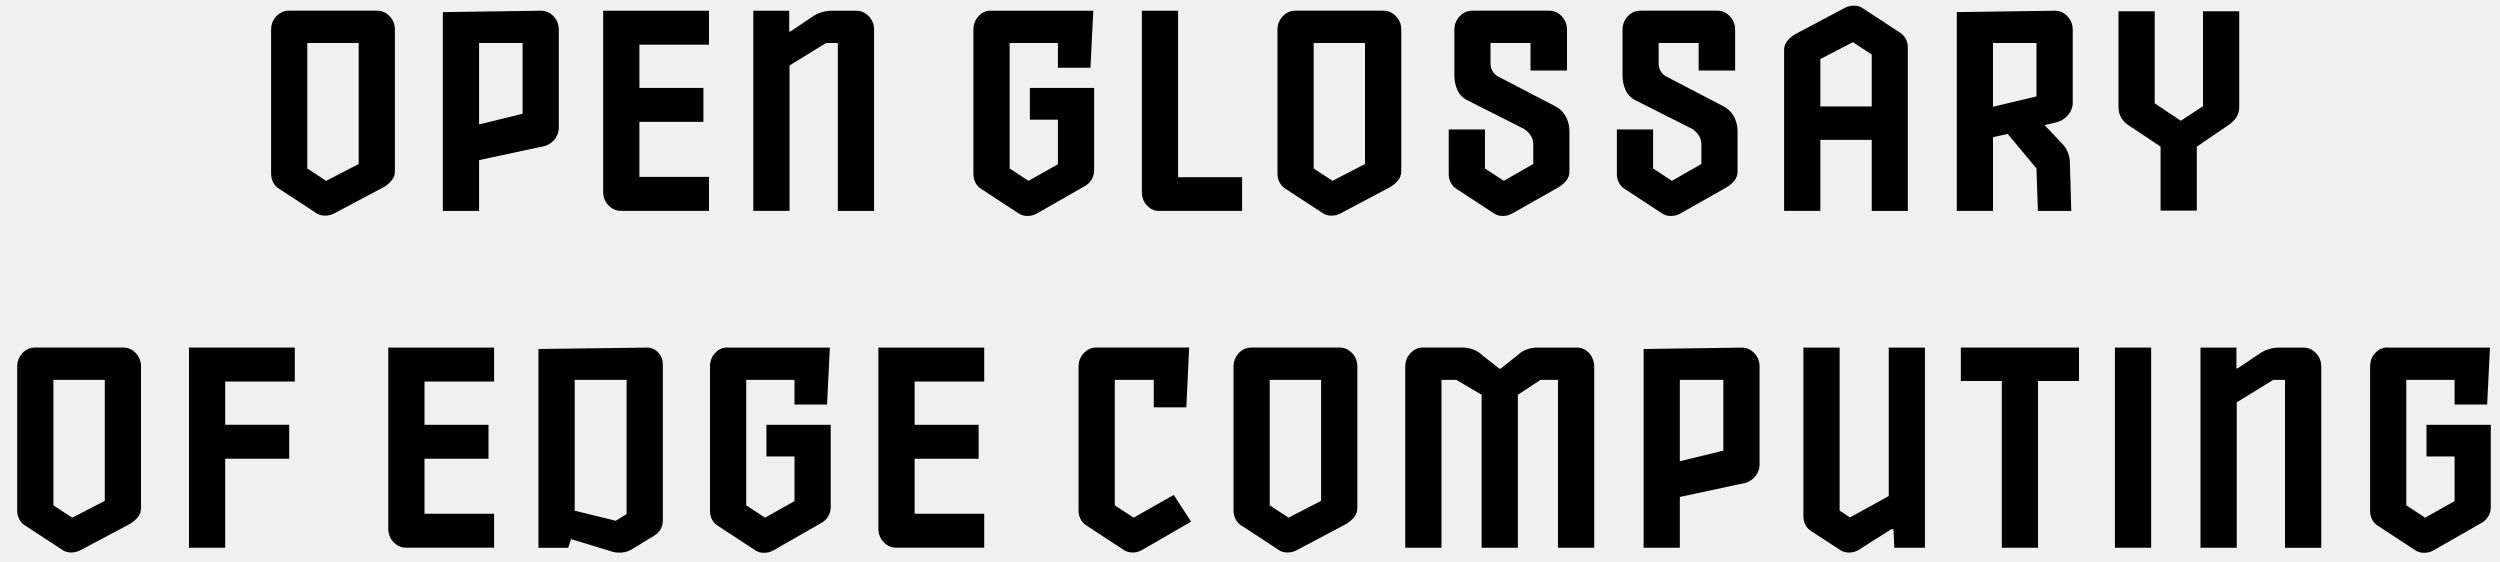
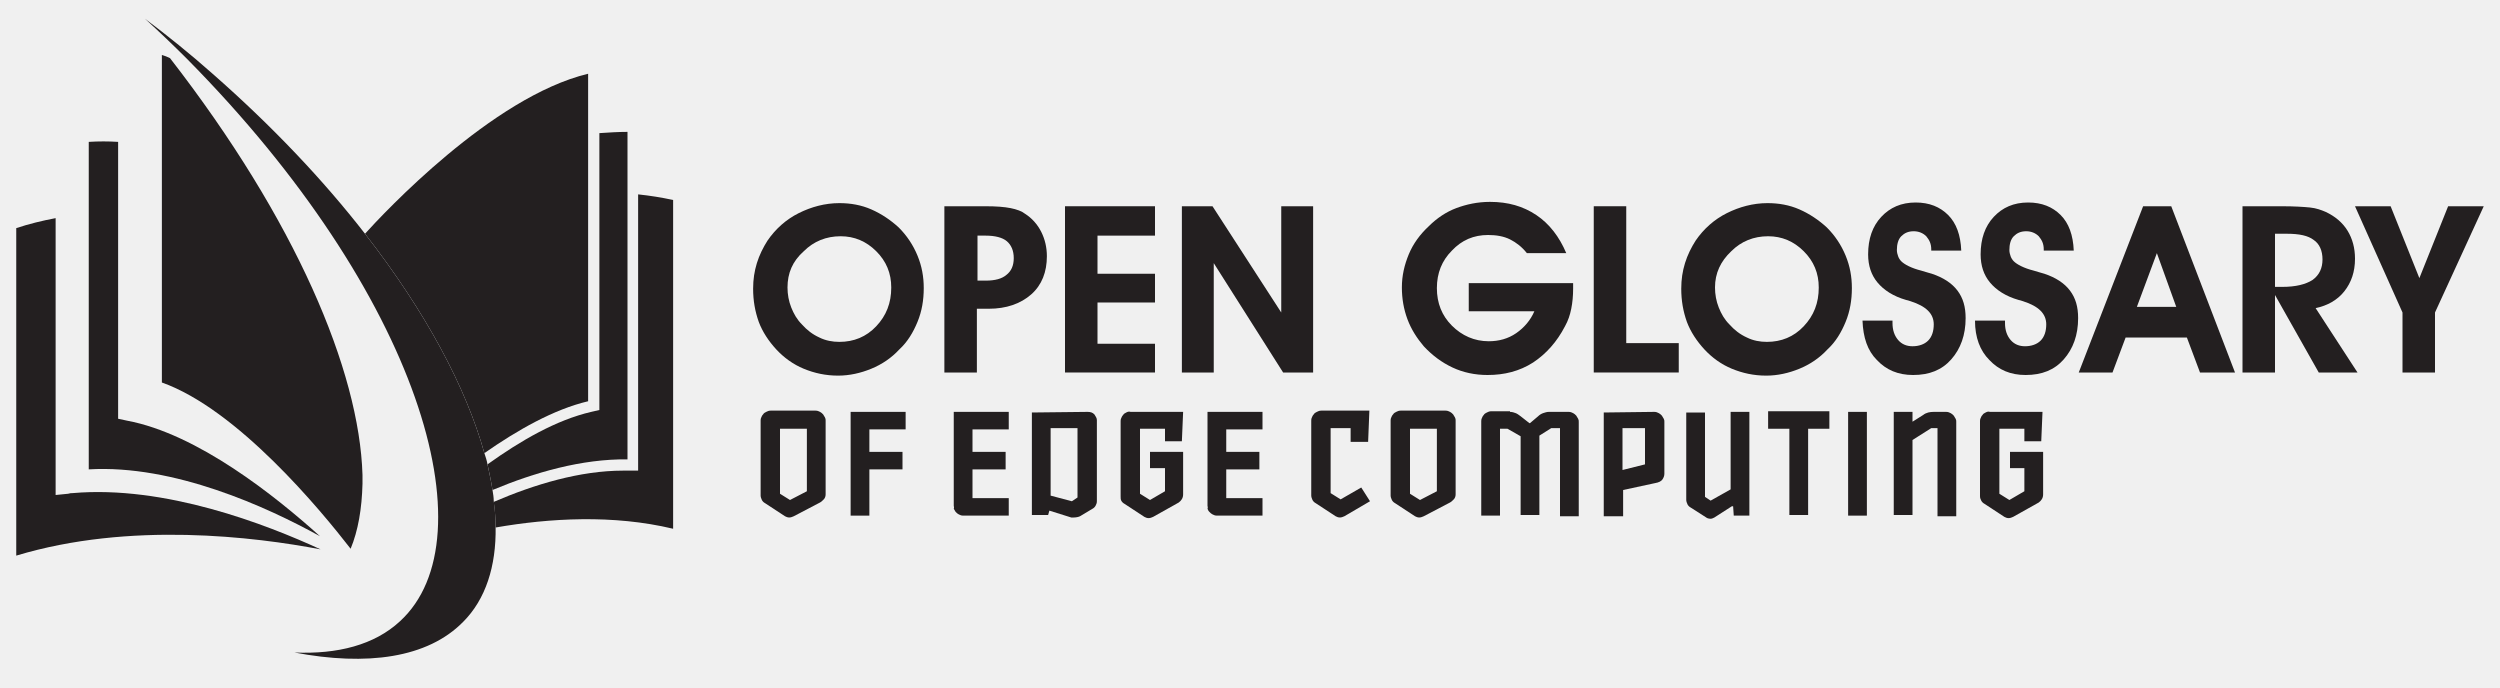
- <svg xmlns="http://www.w3.org/2000/svg" id="Layer_1" data-name="Layer 1" viewBox="0 0 648 145.67">
-   <path d="M102.35,44.18a3.585,3.585,0,0,1-.87,2.62,7.591,7.591,0,0,1-1.96,1.67L86.5,55.38a4.978,4.978,0,0,1-2.11.51,4.019,4.019,0,0,1-2.18-.51l-9.9-6.48a4.105,4.105,0,0,1-1.49-1.6,4.751,4.751,0,0,1-.55-2.26V7.51a4.875,4.875,0,0,1,1.09-2.99,5.22,5.22,0,0,1,1.46-1.24A4.263,4.263,0,0,1,75,2.77H97.63a4.263,4.263,0,0,1,2.18.51,5.196,5.196,0,0,1,1.46,1.24,4.719,4.719,0,0,1,.84,1.53,4.812,4.812,0,0,1,.25,1.46V44.18Zm-9.38-1.67V11.15H79.65V43.67l4.88,3.2Z" />
-   <path d="M114.79,54.66V3.14l25.32-.36a4.263,4.263,0,0,1,2.18.51,5.196,5.196,0,0,1,1.46,1.24,4.719,4.719,0,0,1,.84,1.53,4.812,4.812,0,0,1,.25,1.46V33.35a4.901,4.901,0,0,1-1.09,2.77,5.333,5.333,0,0,1-3.64,1.96L124.18,41.5V54.67h-9.39Zm20.67-43.51H124.18v21.1l11.28-2.77Z" />
-   <path d="M156.34,49.93V2.78h27.43v8.8H165.73V22.79h16.59v8.8H165.73V45.85h18.04v8.8h-22.7a4.263,4.263,0,0,1-2.18-.51,5.196,5.196,0,0,1-1.46-1.24,4.619,4.619,0,0,1-.84-1.53A5.014,5.014,0,0,1,156.34,49.93Z" />
-   <path d="M204.58,8.16h.29l5.53-3.71a8.944,8.944,0,0,1,5.24-1.67h6.19a4.263,4.263,0,0,1,2.18.51,5.196,5.196,0,0,1,1.46,1.24,4.719,4.719,0,0,1,.84,1.53,4.812,4.812,0,0,1,.25,1.46V54.67h-9.39V11.15h-3.06l-9.46,5.82V54.66h-9.39V2.78h9.31V8.16Z" />
-   <path d="M252.31,45.13V7.51a5.149,5.149,0,0,1,.25-1.49,4.56,4.56,0,0,1,.84-1.56,5.22,5.22,0,0,1,1.46-1.24,3.898,3.898,0,0,1,2.18-.44h26.34l-.73,14.77h-8.44v-6.4H261.7V43.67l4.88,3.2,7.64-4.29V31.01h-7.28V22.79H283.6V44.18a4.622,4.622,0,0,1-2.33,4l-12.73,7.28a4.978,4.978,0,0,1-2.11.51,4.019,4.019,0,0,1-2.18-.51l-9.9-6.48a4.105,4.105,0,0,1-1.49-1.6A4.626,4.626,0,0,1,252.31,45.13Z" />
-   <path d="M321.95,54.66H300.7a3.815,3.815,0,0,1-2.18-.44,5.196,5.196,0,0,1-1.46-1.24,4.652,4.652,0,0,1-.84-1.56,5.202,5.202,0,0,1-.25-1.49V2.78h9.39V45.93h16.59v8.73Z" />
-   <path d="M363.2,44.18a3.586,3.586,0,0,1-.87,2.62,7.591,7.591,0,0,1-1.96,1.67l-13.02,6.91a4.978,4.978,0,0,1-2.11.51,4.019,4.019,0,0,1-2.18-.51l-9.9-6.48a4.105,4.105,0,0,1-1.49-1.6,4.752,4.752,0,0,1-.55-2.26V7.51a4.875,4.875,0,0,1,1.09-2.99,5.22,5.22,0,0,1,1.46-1.24,4.263,4.263,0,0,1,2.18-.51h22.63a4.263,4.263,0,0,1,2.18.51,5.196,5.196,0,0,1,1.46,1.24,4.718,4.718,0,0,1,.84,1.53,4.811,4.811,0,0,1,.25,1.46V44.18Zm-9.39-1.67V11.15H340.5V43.67l4.88,3.2Z" />
-   <path d="M396.71,18.28V11.15H386.34v5.46a3.85,3.85,0,0,0,1.67,3.06l15.21,7.93a6.206,6.206,0,0,1,2.62,2.58,7.758,7.758,0,0,1,.95,3.82V44.26a3.585,3.585,0,0,1-.87,2.62,7.591,7.591,0,0,1-1.96,1.67l-12.22,6.91a4.978,4.978,0,0,1-2.11.51,4.019,4.019,0,0,1-2.18-.51l-9.9-6.48a4.105,4.105,0,0,1-1.49-1.6,4.752,4.752,0,0,1-.55-2.26V33.56h9.39V43.67l4.88,3.2,7.64-4.37V37.41a4.125,4.125,0,0,0-.62-2.22,6.043,6.043,0,0,0-1.64-1.71l-14.55-7.35a5.523,5.523,0,0,1-2.87-2.84,9.138,9.138,0,0,1-.76-3.57V7.51a4.875,4.875,0,0,1,1.09-2.99,5.366,5.366,0,0,1,1.46-1.24,4.276,4.276,0,0,1,2.19-.51h19.7a4.327,4.327,0,0,1,2.19.51,5.196,5.196,0,0,1,1.46,1.24,4.719,4.719,0,0,1,.84,1.53,4.847,4.847,0,0,1,.26,1.46V18.28Z" />
-   <path d="M440.29,18.28V11.15H429.92v5.46a3.85,3.85,0,0,0,1.67,3.06L446.8,27.6a6.206,6.206,0,0,1,2.62,2.58,7.758,7.758,0,0,1,.95,3.82V44.26a3.586,3.586,0,0,1-.87,2.62,7.591,7.591,0,0,1-1.96,1.67l-12.22,6.91a4.978,4.978,0,0,1-2.11.51,4.019,4.019,0,0,1-2.18-.51l-9.9-6.48a4.105,4.105,0,0,1-1.49-1.6,4.752,4.752,0,0,1-.55-2.26V33.56h9.39V43.67l4.88,3.2,7.64-4.37V37.41a4.125,4.125,0,0,0-.62-2.22,6.043,6.043,0,0,0-1.64-1.71l-14.55-7.35a5.523,5.523,0,0,1-2.87-2.84,9.138,9.138,0,0,1-.76-3.57V7.51a4.875,4.875,0,0,1,1.09-2.99,5.366,5.366,0,0,1,1.46-1.24,4.276,4.276,0,0,1,2.19-.51h19.7a4.327,4.327,0,0,1,2.19.51,5.196,5.196,0,0,1,1.46,1.24,4.718,4.718,0,0,1,.84,1.53,4.847,4.847,0,0,1,.26,1.46V18.28Z" />
-   <path d="M485.15,54.66V36.25H471.83V54.66h-9.39V13.18a3.585,3.585,0,0,1,.87-2.62,7.792,7.792,0,0,1,1.96-1.67l13.02-6.91a4.978,4.978,0,0,1,2.11-.51,4.019,4.019,0,0,1,2.18.51l9.9,6.48a4.105,4.105,0,0,1,1.49,1.6,4.745,4.745,0,0,1,.54,2.26V54.67H485.15Zm0-40.53-4.88-3.2-8.44,4.37V27.6h13.32Z" />
-   <path d="M528.22,54.66l-.36-10.99-8.73-10.48,2.84,1.16-7.13,1.6,1.75-2.91V54.65H507.2V3.14l25.32-.36a4.263,4.263,0,0,1,2.18.51,5.196,5.196,0,0,1,1.46,1.24,4.72,4.72,0,0,1,.84,1.53,4.812,4.812,0,0,1,.25,1.46V26.95a4.797,4.797,0,0,1-1.13,2.76,5.963,5.963,0,0,1-3.6,2.11l-3.71.87.36-1.09,5.38,5.68a7.199,7.199,0,0,1,1.96,4.66l.36,12.73H528.22Zm-.36-43.51H516.58V27.67l11.28-2.69Z" />
-   <path d="M560.02,54.58V38l-8.29-5.53a5.47,5.47,0,0,1-2.62-4.8V2.92h9.39V26.79l6.77,4.51,5.75-3.78V2.92h9.39V27.66a4.881,4.881,0,0,1-.73,2.73,7.578,7.578,0,0,1-2.11,2.07L569.41,38V54.59H560.02Z" />
-   <path d="M36.54,131.49a3.585,3.585,0,0,1-.87,2.62,7.591,7.591,0,0,1-1.96,1.67l-13.02,6.91a4.978,4.978,0,0,1-2.11.51,4.019,4.019,0,0,1-2.18-.51l-9.9-6.48a4.105,4.105,0,0,1-1.49-1.6,4.751,4.751,0,0,1-.55-2.26V94.82a4.875,4.875,0,0,1,1.09-2.99,5.22,5.22,0,0,1,1.46-1.24,4.263,4.263,0,0,1,2.18-.51H31.82a4.263,4.263,0,0,1,2.18.51,5.196,5.196,0,0,1,1.46,1.24,4.719,4.719,0,0,1,.84,1.53,4.862,4.862,0,0,1,.25,1.46v36.67Zm-9.38-1.67V98.46H13.84v32.52l4.88,3.2Z" />
-   <path d="M48.98,141.97V90.09H76.41v8.8H58.37V110.1H74.96v8.8H58.37v23.07Z" />
-   <path d="M100.64,137.24V90.09h27.43v8.8H110.03V110.1h16.59v8.8H110.03v14.26h18.04v8.8h-22.7a4.263,4.263,0,0,1-2.18-.51,5.196,5.196,0,0,1-1.46-1.24,4.619,4.619,0,0,1-.84-1.53A4.958,4.958,0,0,1,100.64,137.24Z" />
-   <path d="M139.57,141.97V90.46l27.8-.36a4.058,4.058,0,0,1,3.31,1.35,4.335,4.335,0,0,1,1.13,2.8v40.6a4.638,4.638,0,0,1-.55,2.26,4.105,4.105,0,0,1-1.49,1.6l-6.33,3.86a5.857,5.857,0,0,1-3.13.66,6.5,6.5,0,0,1-1.31-.15l-10.99-3.35-.73,2.26h-7.71Zm20.01-6.98,2.84-1.75V98.46H148.96v33.91Z" />
-   <path d="M184.03,132.44V94.82a5.149,5.149,0,0,1,.25-1.49,4.56,4.56,0,0,1,.84-1.56,5.219,5.219,0,0,1,1.46-1.24,3.898,3.898,0,0,1,2.18-.44H215.1l-.73,14.77h-8.44v-6.4H193.42v32.52l4.88,3.2,7.64-4.29V118.32h-7.28V110.1h16.66v21.39a4.621,4.621,0,0,1-2.33,4l-12.73,7.28a4.978,4.978,0,0,1-2.11.51,4.019,4.019,0,0,1-2.18-.51l-9.9-6.48a4.105,4.105,0,0,1-1.49-1.6A4.572,4.572,0,0,1,184.03,132.44Z" />
-   <path d="M227.68,137.24V90.09h27.43v8.8H237.07V110.1h16.59v8.8H237.07v14.26h18.04v8.8h-22.7a4.263,4.263,0,0,1-2.18-.51,5.196,5.196,0,0,1-1.46-1.24,4.619,4.619,0,0,1-.84-1.53A4.959,4.959,0,0,1,227.68,137.24Z" />
-   <path d="M299.06,105.59V98.46H288.95v32.52l4.88,3.2,10.4-5.89,4.51,6.91-12.95,7.49a4.978,4.978,0,0,1-2.11.51,4.019,4.019,0,0,1-2.18-.51l-9.9-6.48a4.105,4.105,0,0,1-1.49-1.6,4.751,4.751,0,0,1-.55-2.26V94.82a4.875,4.875,0,0,1,1.09-2.99,5.22,5.22,0,0,1,1.46-1.24,4.263,4.263,0,0,1,2.18-.51h23.94l-.73,15.5h-8.44Z" />
-   <path d="M351.81,131.49a3.585,3.585,0,0,1-.87,2.62,7.591,7.591,0,0,1-1.96,1.67l-13.02,6.91a4.978,4.978,0,0,1-2.11.51,4.019,4.019,0,0,1-2.18-.51l-9.9-6.48a4.105,4.105,0,0,1-1.49-1.6,4.751,4.751,0,0,1-.55-2.26V94.82a4.875,4.875,0,0,1,1.09-2.99,5.22,5.22,0,0,1,1.46-1.24,4.263,4.263,0,0,1,2.18-.51h22.63a4.263,4.263,0,0,1,2.18.51,5.196,5.196,0,0,1,1.46,1.24,4.718,4.718,0,0,1,.84,1.53,4.862,4.862,0,0,1,.25,1.46v36.67Zm-9.38-1.67V98.46H329.11v32.52l4.88,3.2Z" />
-   <path d="M379.03,90.09a7.86,7.86,0,0,1,2.95.54,7.093,7.093,0,0,1,2.36,1.56l4.29,3.35h.36l4.22-3.35a6.984,6.984,0,0,1,2.37-1.56,7.86,7.86,0,0,1,2.95-.54h10.04a4.263,4.263,0,0,1,2.18.51,4.762,4.762,0,0,1,1.42,1.24,5.221,5.221,0,0,1,.8,1.53,4.862,4.862,0,0,1,.25,1.46v47.15h-9.39V98.46h-4.51l-5.89,3.86v39.66h-9.39V102.32l-6.55-3.86h-3.86v43.51h-9.39V94.82a4.875,4.875,0,0,1,1.09-2.99,5.22,5.22,0,0,1,1.46-1.24,4.263,4.263,0,0,1,2.18-.51H379.03Z" />
-   <path d="M426.03,141.97V90.46l25.32-.36a4.263,4.263,0,0,1,2.18.51,5.196,5.196,0,0,1,1.46,1.24,4.719,4.719,0,0,1,.84,1.53,4.862,4.862,0,0,1,.25,1.46v25.83a4.849,4.849,0,0,1-1.09,2.76,5.372,5.372,0,0,1-3.64,1.96l-15.94,3.42v13.17h-9.38Zm20.66-43.51H435.41v21.1l11.28-2.76Z" />
-   <path d="M498.94,90.09v51.88h-7.93l-.22-4.8h-.58l-8.73,5.53a4.715,4.715,0,0,1-1.96.51,4.147,4.147,0,0,1-2.33-.51l-7.71-5.02a4.105,4.105,0,0,1-1.49-1.6,4.752,4.752,0,0,1-.55-2.26V90.09h9.39v42.27l2.69,1.75,10.04-5.53V90.09Z" />
-   <path d="M518.87,141.97V98.75H508.25V90.09h30.63v8.66H528.26v43.22Z" />
-   <path d="M557.58,90.09v51.88h-9.39V90.09Z" />
-   <path d="M579.7,95.48h.29l5.53-3.71a8.944,8.944,0,0,1,5.24-1.67h6.18a4.263,4.263,0,0,1,2.18.51,5.196,5.196,0,0,1,1.46,1.24,4.72,4.72,0,0,1,.84,1.53,4.862,4.862,0,0,1,.25,1.46v47.15h-9.39V98.46h-3.06l-9.46,5.82v37.69h-9.39V90.09h9.31v5.39Z" />
-   <path d="M614.33,132.44V94.82a5.149,5.149,0,0,1,.25-1.49,4.56,4.56,0,0,1,.84-1.56,5.22,5.22,0,0,1,1.46-1.24,3.898,3.898,0,0,1,2.18-.44h26.34l-.73,14.77h-8.44v-6.4h-12.52v32.52l4.88,3.2,7.64-4.29V118.32h-7.28V110.1h16.66v21.39a4.621,4.621,0,0,1-2.33,4l-12.73,7.28a4.978,4.978,0,0,1-2.11.51,4.019,4.019,0,0,1-2.18-.51l-9.9-6.48a4.105,4.105,0,0,1-1.49-1.6A4.793,4.793,0,0,1,614.33,132.44Z" />
+ <svg xmlns="http://www.w3.org/2000/svg" version="1.1" id="Layer_1" x="0px" y="0px" viewBox="0 0 400 110" style="enable-background:new 0 0 400 110;" xml:space="preserve">
+   <style type="text/css">
+ 	.st0{fill:#FFFFFF;}
+ 	.st1{fill:#231F20;}
+ 	.st2{fill:#EAEDEF;}
+ 	.st3{fill:#9163CC;}
+ 	.st4{fill:#1ECECA;}
+ 	.st5{fill:#D3D2D2;}
+ </style>
+   <g>
+     <g id="XMLID_630_">
+       <g id="XMLID_631_">
+         <path id="XMLID_638_" class="st1" d="M102.1,31.1v44.2l-1.8,0c-0.2,0-0.4,0-0.6,0c-6.9,0-14.2,2.2-20.7,5     c0.2,1.4,0.3,2.8,0.3,4.1c8.6-1.5,18.8-2.1,28.4,0.2V32C105.9,31.6,104,31.3,102.1,31.1z" />
+         <path id="XMLID_637_" class="st1" d="M100.4,73.5V21.1c-1.5,0-3,0.1-4.5,0.2v44.3l-1.3,0.3C89,67.2,83.3,70.5,78,74.3     c0.3,1.4,0.6,2.8,0.8,4.1C85.5,75.6,93.1,73.4,100.4,73.5z" />
+         <path id="XMLID_636_" class="st1" d="M94.1,64.2V11.8c-15.4,3.7-32.8,22.4-35.7,25.6C68.2,50,74.6,62.1,77.5,72.5     C82.8,68.8,88.6,65.5,94.1,64.2z" />
+         <path id="XMLID_635_" class="st1" d="M11.6,78.9c-0.2,0-0.4,0-0.7,0.1l-2,0.2V34.9c-2.1,0.4-4.2,0.9-6.3,1.6v52.4     c18.2-5.5,38.2-3,48.7-1C42.6,83.9,26.4,77.6,11.6,78.9z" />
+         <path id="XMLID_634_" class="st1" d="M51.2,85.8c-7.1-6.4-19.6-16.4-30.9-18.5L18.9,67V22.7c-1.6-0.1-3.1-0.1-4.7,0v52.4     C27.8,74.3,42.7,81.1,51.2,85.8z" />
+         <path id="XMLID_633_" class="st1" d="M58,77.4V76C57.5,59.3,47.3,35.2,27.2,9.3c-0.4-0.2-0.9-0.4-1.3-0.5v52.4     c12.1,4.3,25.4,20.4,30.2,26.6C57.3,84.9,57.9,81.4,58,77.4z" />
+         <path id="XMLID_632_" class="st1" d="M78.8,78.4c-0.2-1.3-0.5-2.7-0.8-4.1c-0.1-0.6-0.3-1.2-0.5-1.8C74.6,62.1,68.2,50,58.4,37.4     c-6.6-8.5-14.8-17.2-24.5-25.7c-3.5-3.1-7.1-6-10.7-8.7c2.3,2.1,4.5,4.2,6.7,6.4C67.2,47.1,78.5,86.1,64,99.4     c-4.1,3.8-10,5.3-16.9,5c11.6,2.2,21.3,0.9,27-4.9c3.6-3.6,5.3-8.9,5.2-15.2c0-1.3-0.1-2.7-0.3-4.1C79,79.6,78.9,79,78.8,78.4z" />
+       </g>
+     </g>
+     <g>
+       <g id="XMLID_600_">
+         <path id="XMLID_627_" class="st1" d="M120.5,46.2c0-1.5,0.2-2.8,0.6-4.1c0.4-1.3,1-2.5,1.7-3.6c1.3-1.9,3-3.4,5-4.4     c2-1,4.2-1.6,6.5-1.6c1.8,0,3.5,0.3,5.1,1c1.6,0.7,3.1,1.7,4.4,2.9c1.3,1.3,2.3,2.8,3,4.5c0.7,1.7,1,3.4,1,5.2     c0,1.9-0.3,3.7-1,5.4c-0.7,1.7-1.6,3.2-2.9,4.4c-1.3,1.4-2.8,2.4-4.5,3.1c-1.7,0.7-3.5,1.1-5.3,1.1c-2,0-3.8-0.4-5.5-1.1     c-1.7-0.7-3.2-1.8-4.4-3.1c-1.2-1.3-2.2-2.8-2.8-4.4C120.8,49.8,120.5,48.1,120.5,46.2z M126,46c0,1.1,0.2,2.2,0.6,3.2     c0.4,1,0.9,1.9,1.7,2.7c0.8,0.9,1.7,1.6,2.8,2.1c1,0.5,2.1,0.7,3.2,0.7c2.3,0,4.3-0.8,5.9-2.5c1.6-1.7,2.4-3.7,2.4-6.2     c0-2.3-0.8-4.2-2.4-5.8c-1.6-1.6-3.5-2.4-5.7-2.4c-2.3,0-4.3,0.8-5.9,2.4C126.8,41.8,126,43.7,126,46z" />
+         <path id="XMLID_624_" class="st1" d="M156.3,59.6h-5.2V33h6.6c1.7,0,3,0.1,4,0.3c1,0.2,1.8,0.5,2.3,0.9c1.1,0.7,2,1.7,2.6,2.9     c0.6,1.2,0.9,2.5,0.9,3.9c0,2.5-0.8,4.6-2.5,6.1c-1.7,1.5-4,2.3-6.8,2.3h-1.9V59.6z M156.3,44.9h1.4c1.5,0,2.6-0.3,3.3-0.9     c0.8-0.6,1.2-1.5,1.2-2.7c0-1.2-0.4-2.1-1.1-2.7c-0.7-0.6-1.9-0.9-3.4-0.9h-1.3V44.9z" />
+         <path id="XMLID_622_" class="st1" d="M184.8,59.6h-14.4V33h14.4v4.7h-9.2v6.1h9.2v4.6h-9.2v6.6h9.2V59.6z" />
+         <path id="XMLID_620_" class="st1" d="M194.2,59.6h-5.1V33h4.9l11,17V33h5.1v26.6h-4.8l-11.1-17.5V59.6z" />
+         <path id="XMLID_618_" class="st1" d="M251.7,45.4c0,0.1,0,0.2,0,0.4c0,0.2,0,0.4,0,0.4c0,1.1-0.1,2.2-0.3,3.2     c-0.2,1-0.5,1.9-1,2.8c-1.3,2.5-3,4.4-5.1,5.8c-2.2,1.4-4.6,2-7.3,2c-2,0-3.9-0.4-5.6-1.2c-1.7-0.8-3.2-1.9-4.6-3.4     c-1.1-1.3-2-2.7-2.6-4.3c-0.6-1.6-0.9-3.3-0.9-5.1c0-1.9,0.4-3.6,1.1-5.3c0.7-1.7,1.8-3.2,3.2-4.5c1.3-1.3,2.8-2.3,4.4-2.9     c1.6-0.6,3.4-1,5.4-1c2.9,0,5.3,0.7,7.4,2.1c2.1,1.4,3.7,3.5,4.8,6.1h-6.3c-0.8-1-1.7-1.7-2.7-2.2c-1-0.5-2.2-0.7-3.5-0.7     c-2.3,0-4.2,0.8-5.8,2.5c-1.6,1.6-2.4,3.6-2.4,6c0,2.4,0.8,4.4,2.4,6c1.6,1.6,3.6,2.5,5.9,2.5c1.6,0,3.1-0.4,4.4-1.3     c1.3-0.9,2.3-2.1,2.9-3.5h-10.5v-4.5H251.7z" />
+         <path id="XMLID_616_" class="st1" d="M268.5,59.6H255V33h5.2v21.9h8.4V59.6z" />
+         <path id="XMLID_613_" class="st1" d="M269,46.2c0-1.5,0.2-2.8,0.6-4.1c0.4-1.3,1-2.5,1.7-3.6c1.3-1.9,3-3.4,5-4.4     c2-1,4.2-1.6,6.5-1.6c1.8,0,3.5,0.3,5.1,1c1.6,0.7,3.1,1.7,4.4,2.9c1.3,1.3,2.3,2.8,3,4.5c0.7,1.7,1,3.4,1,5.2     c0,1.9-0.3,3.7-1,5.4c-0.7,1.7-1.6,3.2-2.9,4.4c-1.3,1.4-2.8,2.4-4.5,3.1c-1.7,0.7-3.5,1.1-5.3,1.1c-2,0-3.8-0.4-5.5-1.1     c-1.7-0.7-3.2-1.8-4.4-3.1c-1.2-1.3-2.2-2.8-2.8-4.4C269.3,49.8,269,48.1,269,46.2z M274.4,46c0,1.1,0.2,2.2,0.6,3.2     c0.4,1,0.9,1.9,1.7,2.7c0.8,0.9,1.7,1.6,2.8,2.1c1,0.5,2.1,0.7,3.2,0.7c2.3,0,4.3-0.8,5.9-2.5c1.6-1.7,2.4-3.7,2.4-6.2     c0-2.3-0.8-4.2-2.4-5.8c-1.6-1.6-3.5-2.4-5.7-2.4c-2.3,0-4.3,0.8-5.9,2.4C275.3,41.8,274.4,43.7,274.4,46z" />
+         <path id="XMLID_611_" class="st1" d="M298,51.3l4.8,0v0.4c0,1.1,0.3,2,0.9,2.7c0.6,0.7,1.4,1,2.3,1c1,0,1.9-0.3,2.5-0.9     c0.6-0.6,0.9-1.5,0.9-2.6c0-1.7-1.2-2.9-3.7-3.7c-0.3-0.1-0.6-0.2-0.7-0.2c-2.1-0.6-3.6-1.6-4.6-2.8c-1-1.2-1.5-2.7-1.5-4.5     c0-2.5,0.7-4.5,2.1-6c1.4-1.5,3.2-2.3,5.5-2.3c2.2,0,3.9,0.7,5.2,2c1.3,1.3,2,3.2,2.1,5.7H309v-0.2c0-0.9-0.3-1.5-0.8-2.1     c-0.5-0.5-1.2-0.8-2-0.8c-0.9,0-1.5,0.3-2,0.8s-0.7,1.3-0.7,2.2c0,0.4,0.1,0.7,0.2,1c0.1,0.3,0.3,0.6,0.5,0.8     c0.5,0.5,1.6,1.1,3.2,1.5c0.7,0.2,1.3,0.4,1.7,0.5c1.8,0.6,3.2,1.5,4.1,2.7s1.3,2.6,1.3,4.4c0,2.7-0.8,4.9-2.3,6.6     c-1.5,1.7-3.5,2.5-6.1,2.5c-2.4,0-4.3-0.8-5.8-2.4C298.8,56.1,298.1,54,298,51.3z" />
+         <path id="XMLID_609_" class="st1" d="M316,51.3l4.8,0v0.4c0,1.1,0.3,2,0.9,2.7c0.6,0.7,1.4,1,2.3,1c1,0,1.9-0.3,2.5-0.9     c0.6-0.6,0.9-1.5,0.9-2.6c0-1.7-1.2-2.9-3.7-3.7c-0.3-0.1-0.6-0.2-0.7-0.2c-2.1-0.6-3.6-1.6-4.6-2.8c-1-1.2-1.5-2.7-1.5-4.5     c0-2.5,0.7-4.5,2.1-6c1.4-1.5,3.2-2.3,5.5-2.3c2.2,0,3.9,0.7,5.2,2c1.3,1.3,2,3.2,2.1,5.7H327v-0.2c0-0.9-0.3-1.5-0.8-2.1     c-0.5-0.5-1.2-0.8-2-0.8c-0.9,0-1.5,0.3-2,0.8s-0.7,1.3-0.7,2.2c0,0.4,0.1,0.7,0.2,1c0.1,0.3,0.3,0.6,0.5,0.8     c0.5,0.5,1.6,1.1,3.2,1.5c0.7,0.2,1.3,0.4,1.7,0.5c1.8,0.6,3.2,1.5,4.1,2.7s1.3,2.6,1.3,4.4c0,2.7-0.8,4.9-2.3,6.6     c-1.5,1.7-3.5,2.5-6.1,2.5c-2.4,0-4.3-0.8-5.8-2.4C316.8,56.1,316,54,316,51.3z" />
+         <path id="XMLID_606_" class="st1" d="M340.1,54l-2.1,5.6h-5.4L342.9,33h4.5l10.2,26.6H352l-2.1-5.6H340.1z M348.2,49.1l-3.1-8.6     l-3.2,8.6H348.2z" />
+         <path id="XMLID_603_" class="st1" d="M364,59.6h-5.2V33h6.3c2,0,3.5,0.1,4.5,0.2c1,0.1,1.8,0.4,2.5,0.7c1.5,0.7,2.7,1.7,3.5,3     c0.8,1.3,1.2,2.8,1.2,4.5c0,2.1-0.6,3.8-1.7,5.2c-1.1,1.4-2.7,2.3-4.6,2.7l6.7,10.3h-6.2L364,47.2V59.6z M364,45.9h1.2     c2.1,0,3.7-0.4,4.8-1.1c1.1-0.8,1.6-1.9,1.6-3.3c0-1.4-0.5-2.5-1.4-3.1c-0.9-0.7-2.3-1-4.3-1H364V45.9z" />
+         <path id="XMLID_601_" class="st1" d="M389.6,50v9.6h-5.2V50l-7.6-17h5.7l4.6,11.5l4.6-11.5h5.7L389.6,50z" />
+       </g>
+       <g id="XMLID_105_">
+         <g>
+           <path id="XMLID_562_" class="st1" d="M132.1,79.1c0,0.3-0.1,0.6-0.3,0.8c-0.2,0.2-0.4,0.4-0.6,0.5l-4.2,2.2      c-0.2,0.1-0.5,0.2-0.7,0.2c-0.3,0-0.5-0.1-0.7-0.2l-3.2-2.1c-0.2-0.1-0.4-0.3-0.5-0.5c-0.1-0.2-0.2-0.5-0.2-0.7v-12      c0-0.1,0-0.3,0.1-0.5c0.1-0.2,0.1-0.3,0.3-0.5c0.1-0.2,0.3-0.3,0.5-0.4s0.4-0.2,0.7-0.2h7.2c0.3,0,0.5,0.1,0.7,0.2      c0.2,0.1,0.3,0.2,0.5,0.4c0.1,0.2,0.2,0.3,0.3,0.5c0.1,0.2,0.1,0.3,0.1,0.5V79.1z M129.1,78.6v-10h-4.3v10.4l1.6,1L129.1,78.6z" />
+           <path id="XMLID_560_" class="st1" d="M136.1,82.5V65.9h8.8v2.8h-5.8v3.6h5.3v2.8h-5.3v7.4H136.1z" />
+           <path id="XMLID_558_" class="st1" d="M152.6,80.9V65.9h8.8v2.8h-5.8v3.6h5.3v2.8h-5.3v4.6h5.8v2.8h-7.3c-0.3,0-0.5-0.1-0.7-0.2      c-0.2-0.1-0.3-0.2-0.5-0.4c-0.1-0.2-0.2-0.3-0.3-0.5C152.7,81.2,152.6,81.1,152.6,80.9z" />
+           <path id="XMLID_555_" class="st1" d="M165.1,82.5V66l8.9-0.1c0.5,0,0.8,0.1,1.1,0.4c0.2,0.3,0.4,0.6,0.4,0.9v13      c0,0.3-0.1,0.5-0.2,0.7c-0.1,0.2-0.3,0.4-0.5,0.5l-2,1.2c-0.2,0.1-0.6,0.2-1,0.2c-0.1,0-0.3,0-0.4,0l-3.5-1.1l-0.2,0.7H165.1z       M171.5,80.2l0.9-0.6V68.5h-4.3v10.8L171.5,80.2z" />
+           <path id="XMLID_553_" class="st1" d="M179.3,79.4v-12c0-0.1,0-0.3,0.1-0.5c0.1-0.2,0.1-0.3,0.3-0.5c0.1-0.2,0.3-0.3,0.5-0.4      c0.2-0.1,0.4-0.2,0.7-0.1h8.4l-0.2,4.7h-2.7v-2h-4v10.4l1.6,1l2.4-1.4v-3.7H184v-2.6h5.3v6.8c0,0.6-0.3,1-0.7,1.3l-4.1,2.3      c-0.2,0.1-0.5,0.2-0.7,0.2c-0.3,0-0.5-0.1-0.7-0.2l-3.2-2.1c-0.2-0.1-0.4-0.3-0.5-0.5C179.3,79.9,179.3,79.7,179.3,79.4z" />
+           <path id="XMLID_551_" class="st1" d="M193.2,80.9V65.9h8.8v2.8h-5.8v3.6h5.3v2.8h-5.3v4.6h5.8v2.8h-7.3c-0.3,0-0.5-0.1-0.7-0.2      c-0.2-0.1-0.3-0.2-0.5-0.4s-0.2-0.3-0.3-0.5C193.3,81.2,193.2,81.1,193.2,80.9z" />
+           <path id="XMLID_549_" class="st1" d="M216.1,70.8v-2.3h-3.2v10.4l1.6,1l3.3-1.9l1.4,2.2l-4.1,2.4c-0.2,0.1-0.5,0.2-0.7,0.2      c-0.3,0-0.5-0.1-0.7-0.2l-3.2-2.1c-0.2-0.1-0.4-0.3-0.5-0.5c-0.1-0.2-0.2-0.5-0.2-0.7v-12c0-0.1,0-0.3,0.1-0.5      c0.1-0.2,0.1-0.3,0.3-0.5c0.1-0.2,0.3-0.3,0.5-0.4c0.2-0.1,0.4-0.2,0.7-0.2h7.7l-0.2,5H216.1z" />
+           <path id="XMLID_546_" class="st1" d="M232.9,79.1c0,0.3-0.1,0.6-0.3,0.8c-0.2,0.2-0.4,0.4-0.6,0.5l-4.2,2.2      c-0.2,0.1-0.5,0.2-0.7,0.2c-0.3,0-0.5-0.1-0.7-0.2l-3.2-2.1c-0.2-0.1-0.4-0.3-0.5-0.5c-0.1-0.2-0.2-0.5-0.2-0.7v-12      c0-0.1,0-0.3,0.1-0.5c0.1-0.2,0.1-0.3,0.3-0.5c0.1-0.2,0.3-0.3,0.5-0.4c0.2-0.1,0.4-0.2,0.7-0.2h7.2c0.3,0,0.5,0.1,0.7,0.2      c0.2,0.1,0.3,0.2,0.5,0.4c0.1,0.2,0.2,0.3,0.3,0.5c0.1,0.2,0.1,0.3,0.1,0.5V79.1z M229.9,78.6v-10h-4.3v10.4l1.6,1L229.9,78.6z" />
+           <path id="XMLID_544_" class="st1" d="M241.6,65.9c0.3,0,0.7,0.1,0.9,0.2c0.3,0.1,0.5,0.3,0.8,0.5l1.4,1.1h0.1l1.3-1.1      c0.2-0.2,0.5-0.4,0.8-0.5c0.3-0.1,0.6-0.2,0.9-0.2h3.2c0.3,0,0.5,0.1,0.7,0.2c0.2,0.1,0.3,0.2,0.5,0.4c0.1,0.2,0.2,0.3,0.3,0.5      c0.1,0.2,0.1,0.3,0.1,0.5v15.1h-3V68.5h-1.4l-1.9,1.2v12.7h-3V69.8l-2.1-1.2h-1.2v13.9h-3V67.4c0-0.1,0-0.3,0.1-0.5      c0.1-0.2,0.1-0.3,0.3-0.5c0.1-0.2,0.3-0.3,0.5-0.4c0.2-0.1,0.4-0.2,0.7-0.2H241.6z" />
+           <path id="XMLID_507_" class="st1" d="M256.6,82.5V66l8.1-0.1c0.3,0,0.5,0.1,0.7,0.2s0.3,0.2,0.5,0.4c0.1,0.2,0.2,0.3,0.3,0.5      c0.1,0.2,0.1,0.3,0.1,0.5v8.3c0,0.3-0.1,0.6-0.3,0.9c-0.2,0.3-0.6,0.5-1.2,0.6l-5.1,1.1v4.2H256.6z M263.2,68.5h-3.6v6.7      l3.6-0.9V68.5z" />
+           <path id="XMLID_505_" class="st1" d="M279.9,65.9v16.6h-2.5l-0.1-1.5h-0.2l-2.8,1.8c-0.2,0.1-0.4,0.2-0.6,0.2      c-0.3,0-0.6-0.1-0.7-0.2l-2.5-1.6c-0.2-0.1-0.4-0.3-0.5-0.5c-0.1-0.2-0.2-0.5-0.2-0.7v-14h3v13.5l0.9,0.6l3.2-1.8V65.9H279.9z" />
+           <path id="XMLID_119_" class="st1" d="M286.3,82.5V68.6h-3.4v-2.8h9.8v2.8h-3.4v13.8H286.3z" />
+           <path id="XMLID_117_" class="st1" d="M298.7,65.9v16.6h-3V65.9H298.7z" />
+           <path id="XMLID_115_" class="st1" d="M305.8,67.6L305.8,67.6l1.9-1.2c0.5-0.4,1.1-0.5,1.7-0.5h2c0.3,0,0.5,0.1,0.7,0.2      c0.2,0.1,0.3,0.2,0.5,0.4c0.1,0.2,0.2,0.3,0.3,0.5c0.1,0.2,0.1,0.3,0.1,0.5v15.1h-3V68.5h-1l-3,1.9v12h-3V65.9h3V67.6z" />
+           <path id="XMLID_107_" class="st1" d="M316.8,79.4v-12c0-0.1,0-0.3,0.1-0.5c0.1-0.2,0.1-0.3,0.3-0.5c0.1-0.2,0.3-0.3,0.5-0.4      c0.2-0.1,0.4-0.2,0.7-0.1h8.4l-0.2,4.7h-2.7v-2h-4v10.4l1.6,1l2.4-1.4v-3.7h-2.3v-2.6h5.3v6.8c0,0.6-0.3,1-0.7,1.3l-4.1,2.3      c-0.2,0.1-0.5,0.2-0.7,0.2c-0.3,0-0.5-0.1-0.7-0.2l-3.2-2.1c-0.2-0.1-0.4-0.3-0.5-0.5C316.9,79.9,316.8,79.7,316.8,79.4z" />
+         </g>
+       </g>
+     </g>
+   </g>
</svg>
